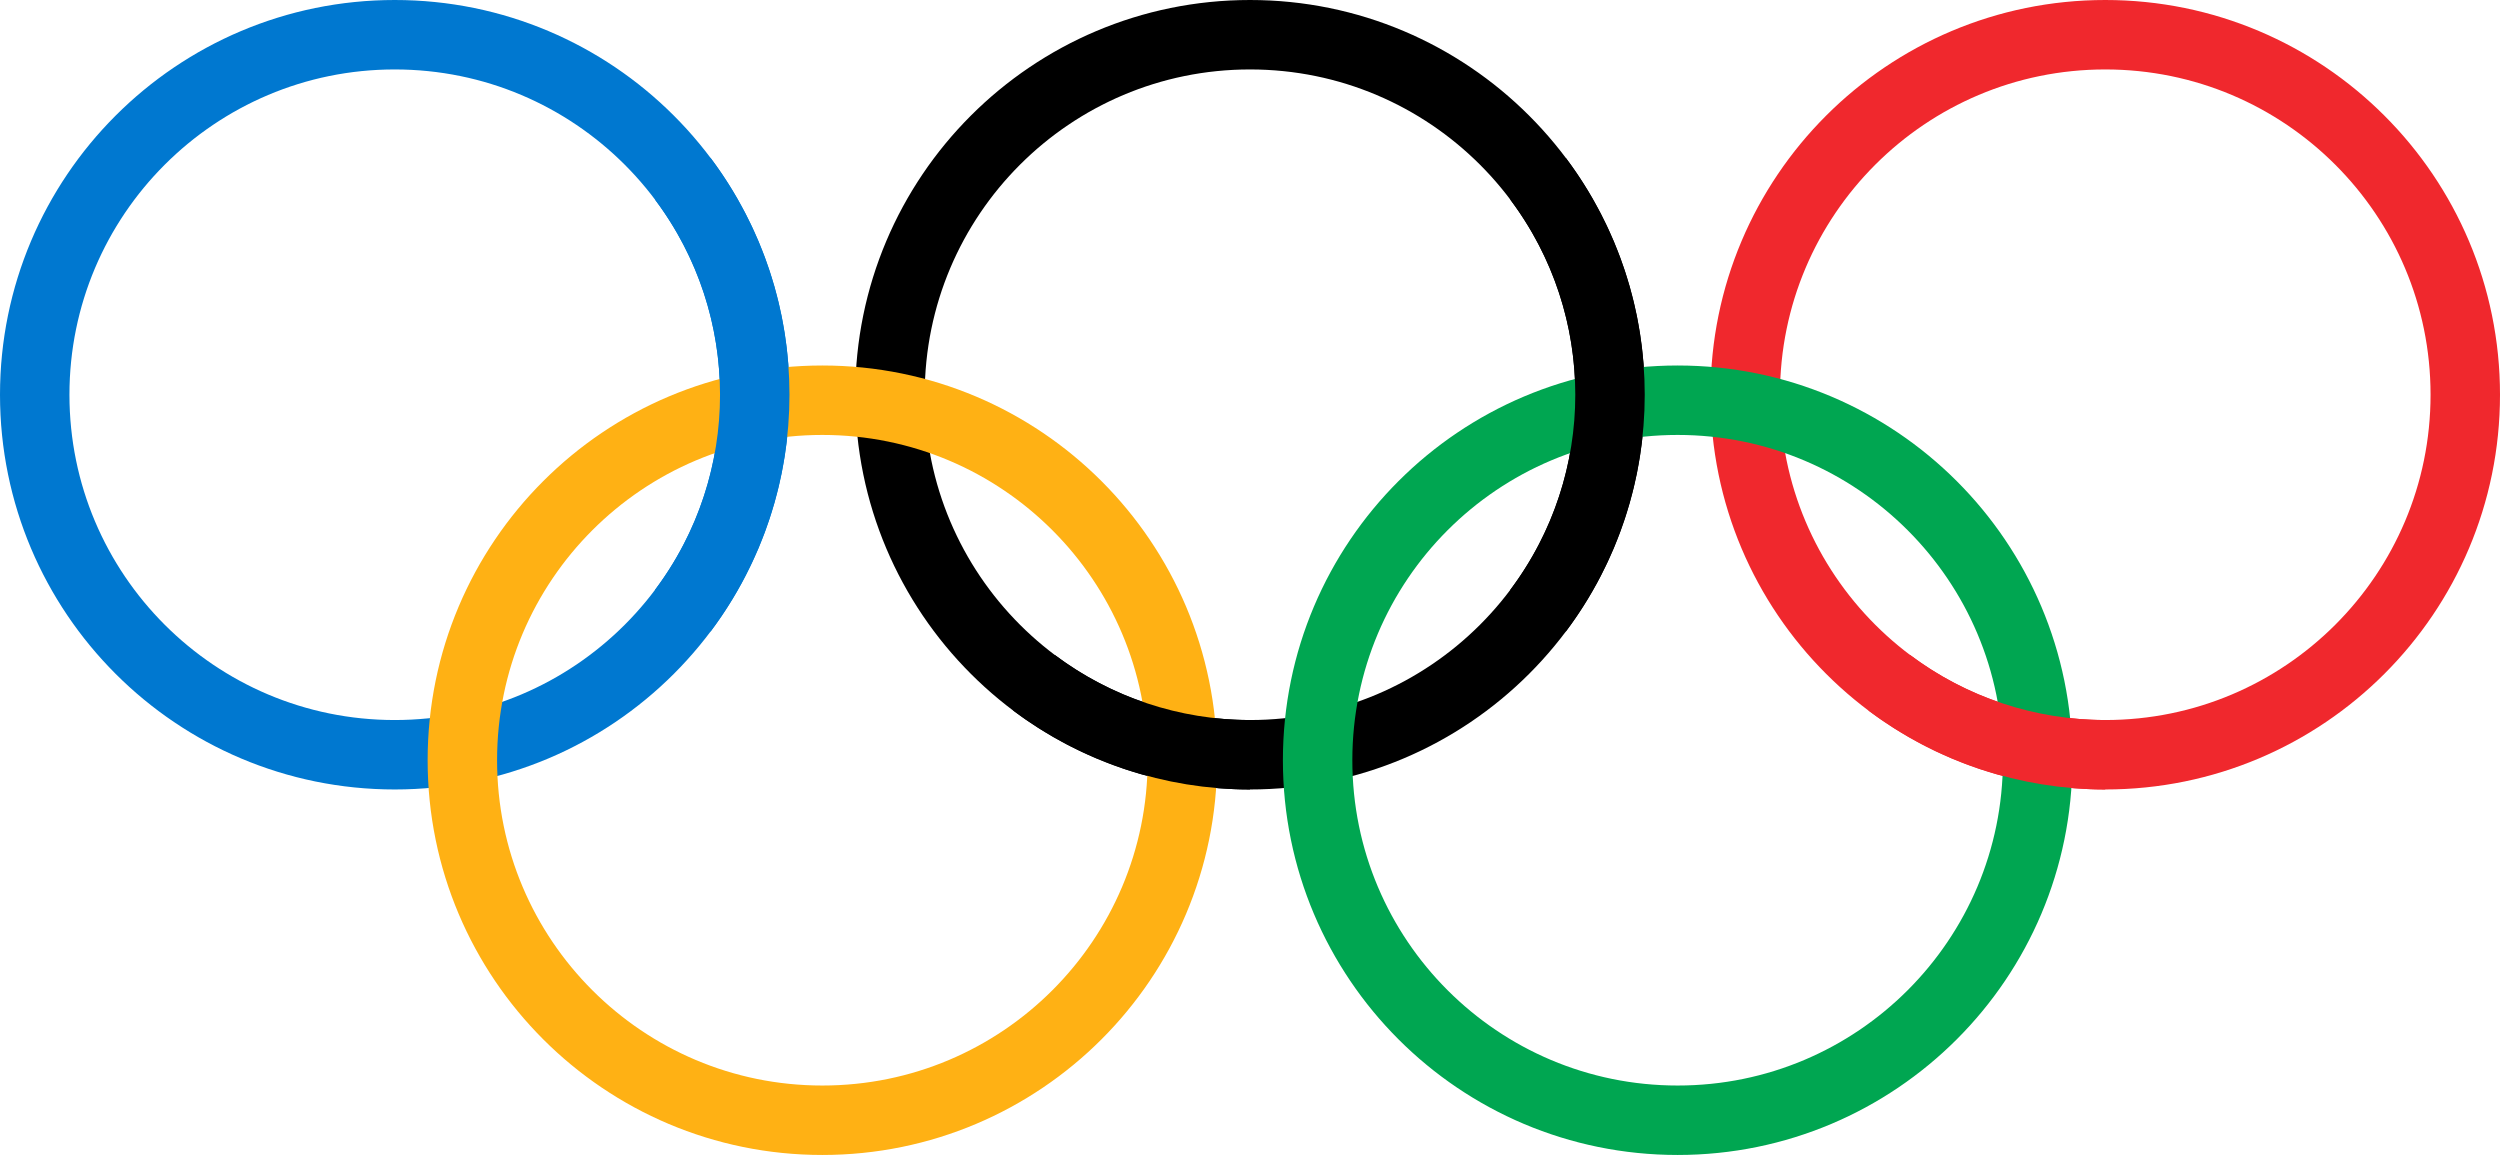
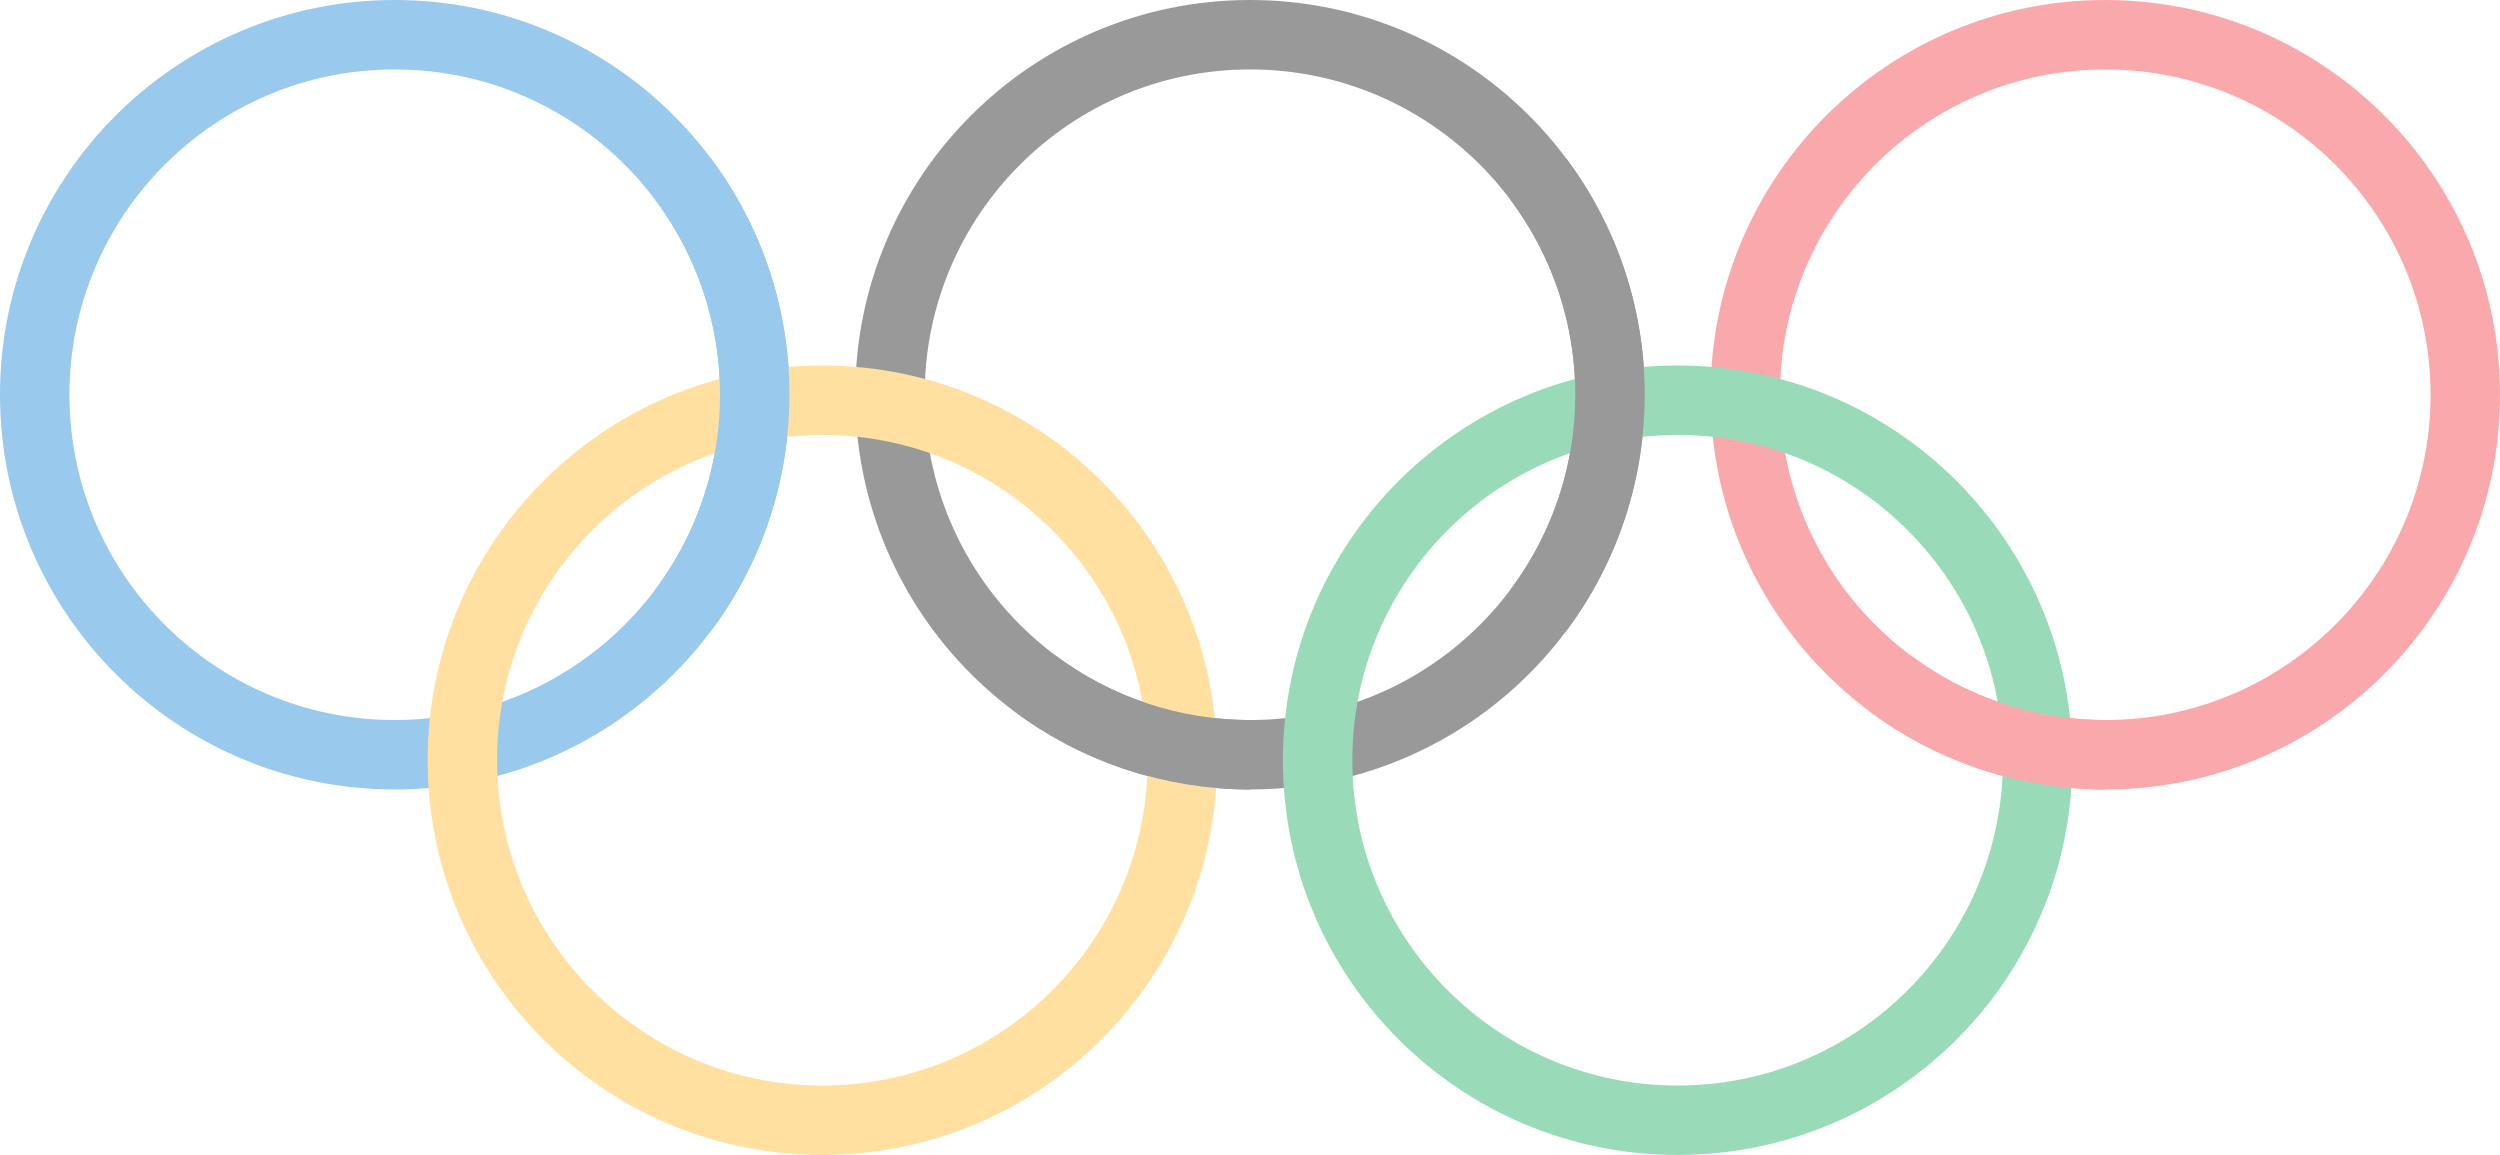
- <svg xmlns="http://www.w3.org/2000/svg" height="158" width="342">
+ <svg xmlns="http://www.w3.org/2000/svg" height="158" width="342" opacity="0.4">
  <g stroke-width="9.5" stroke="#000" fill="none">
    <circle cx="54" cy="54" r="49.25" stroke="#0078D0" />
    <circle cx="171" cy="54" r="49.25" />
    <circle cx="288" cy="54" r="49.25" stroke="#F0282D" />
    <circle cx="112.5" cy="104" r="49.25" stroke="#FFB114" />
    <circle cx="229.5" cy="104" r="49.25" stroke="#00a651" />
    <path d="M93.4,24.45A49.25,49.25 0 0 1 93.4,83.55" stroke="#0078D0" />
    <path d="M210.4,24.45A49.25,49.25 0 0 1 210.4,83.55M171,103.25A49.25,49.25 0 0 1 141.45,93.4" />
    <path d="M288,103.25A49.25,49.25 0 0 1 258.45,93.4" stroke="#F0282D" />
  </g>
</svg>
